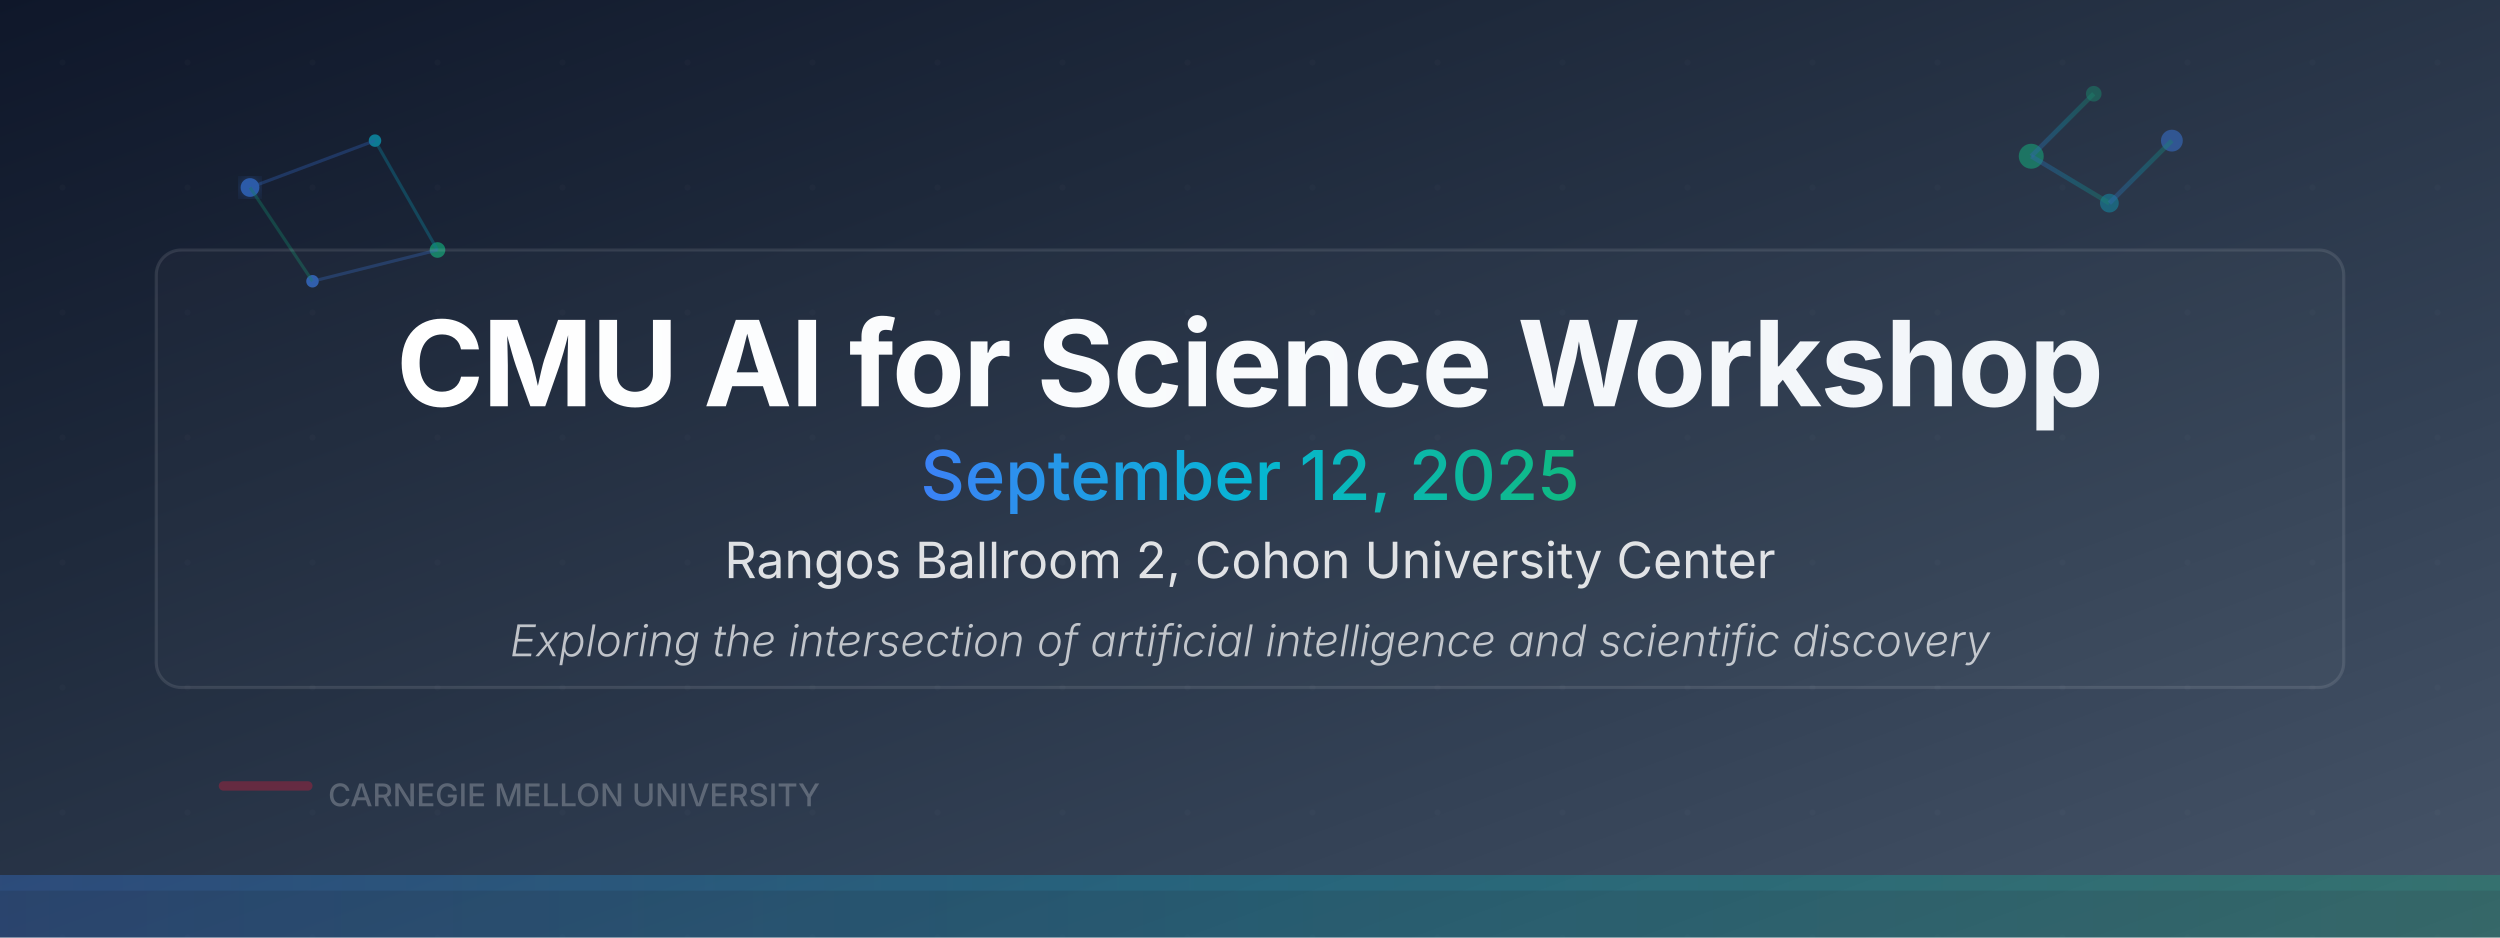
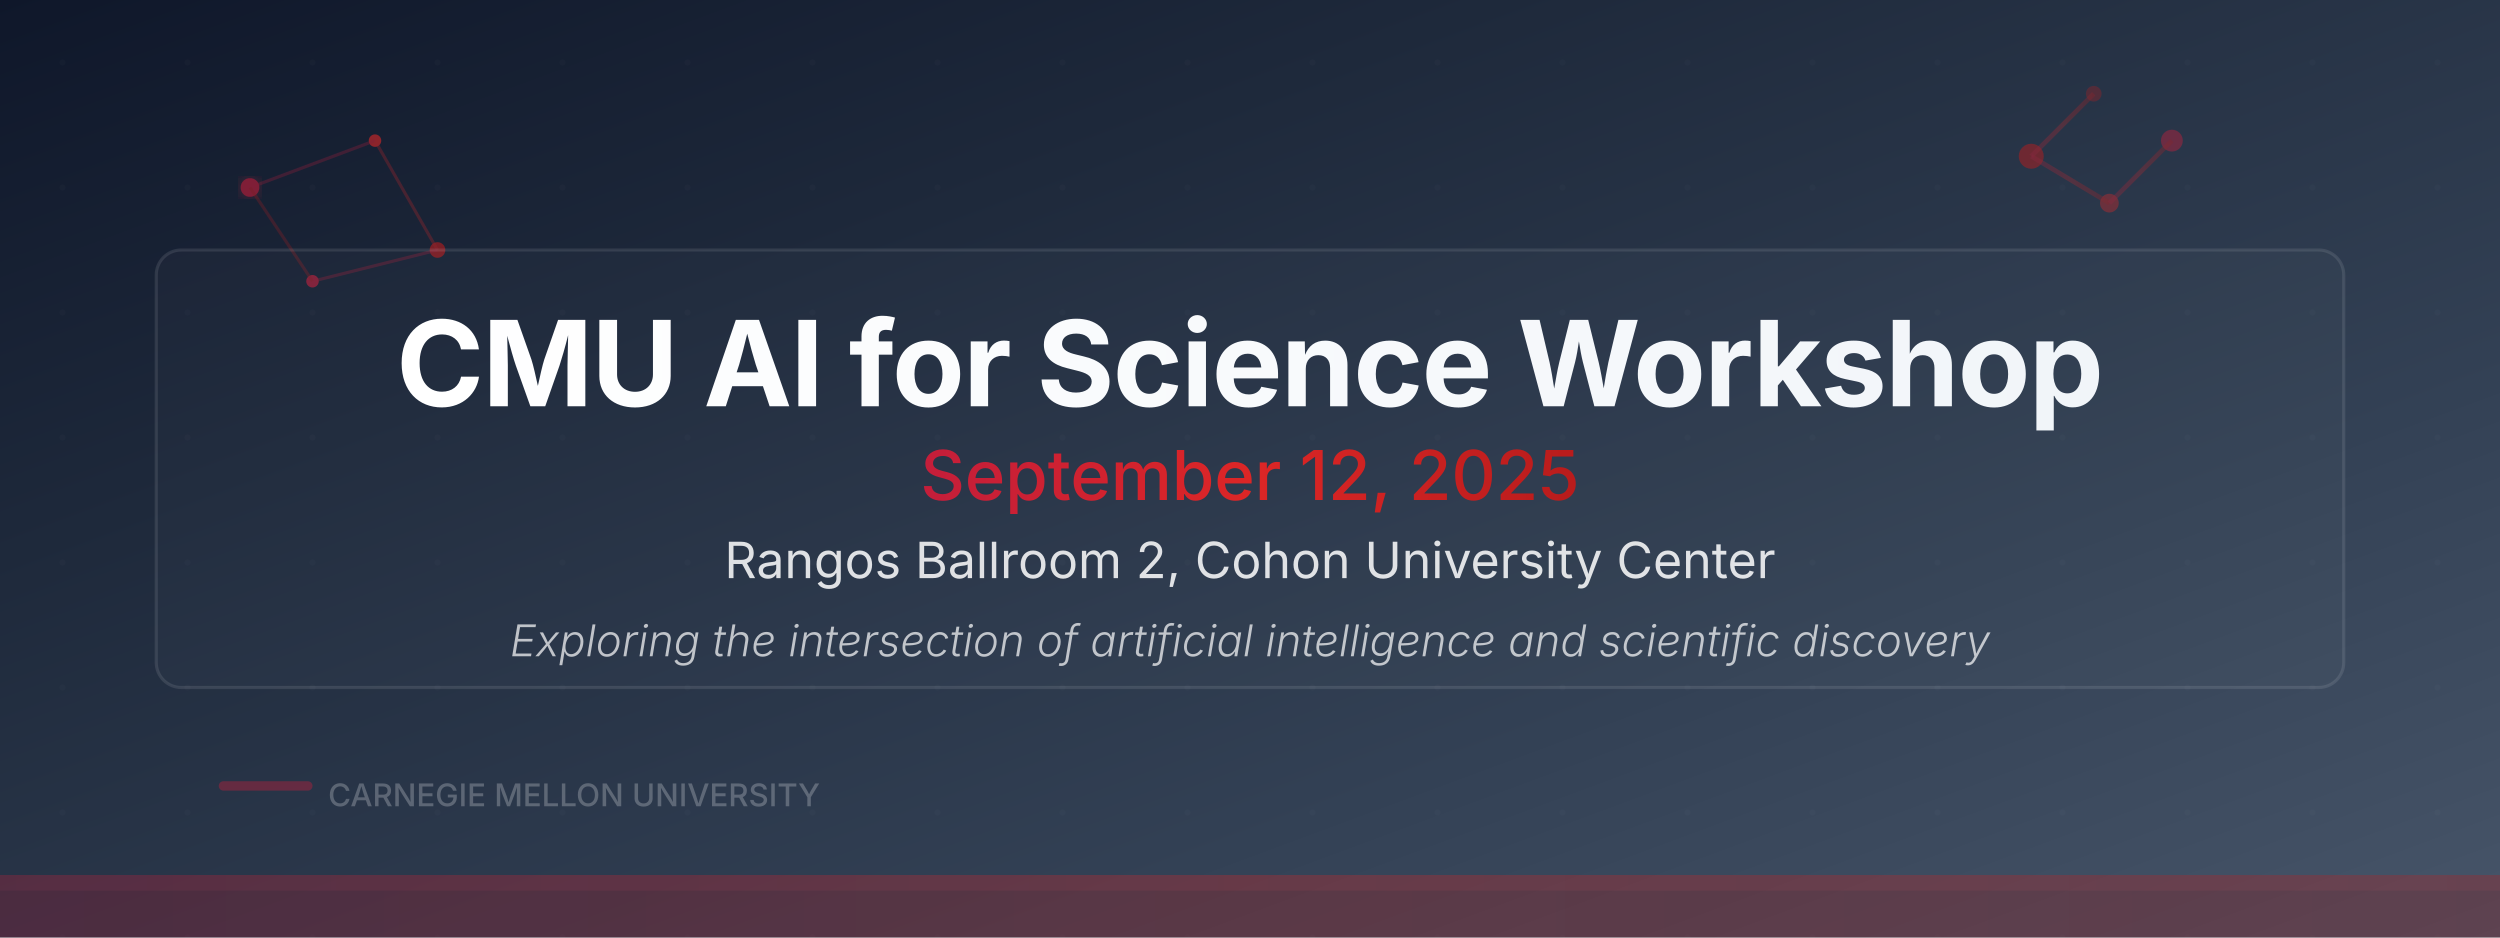
<svg xmlns="http://www.w3.org/2000/svg" width="800" height="300">
  <defs>
    <linearGradient id="bgGradient" x1="0%" y1="0%" x2="100%" y2="100%">
      <stop offset="0%" style="stop-color:#0f172a;stop-opacity:1" />
      <stop offset="30%" style="stop-color:#1e293b;stop-opacity:1" />
      <stop offset="70%" style="stop-color:#334155;stop-opacity:1" />
      <stop offset="100%" style="stop-color:#475569;stop-opacity:1" />
    </linearGradient>
    <linearGradient id="accentGradient" x1="0%" y1="0%" x2="100%" y2="0%">
-       <stop offset="0%" style="stop-color:#3b82f6;stop-opacity:1" />
-       <stop offset="50%" style="stop-color:#06b6d4;stop-opacity:1" />
-       <stop offset="100%" style="stop-color:#10b981;stop-opacity:1" />
+       <stop offset="0%" style="stop-color:#c41e3a;stop-opacity:1" />
+       <stop offset="50%" style="stop-color:#dc2626;stop-opacity:1" />
+       <stop offset="100%" style="stop-color:#b91c1c;stop-opacity:1" />
    </linearGradient>
    <linearGradient id="titleGradient" x1="0%" y1="0%" x2="100%" y2="0%">
      <stop offset="0%" style="stop-color:#ffffff;stop-opacity:1" />
      <stop offset="100%" style="stop-color:#f1f5f9;stop-opacity:1" />
    </linearGradient>
    <pattern id="dotPattern" x="0" y="0" width="40" height="40" patternUnits="userSpaceOnUse">
      <circle cx="20" cy="20" r="1" fill="rgba(255,255,255,0.05)" />
    </pattern>
    <filter id="glow">
      <feGaussianBlur stdDeviation="3" result="coloredBlur" />
      <feMerge>
        <feMergeNode in="coloredBlur" />
        <feMergeNode in="SourceGraphic" />
      </feMerge>
    </filter>
  </defs>
  <rect width="800" height="300" fill="url(#bgGradient)" />
  <rect width="800" height="300" fill="url(#dotPattern)" opacity="0.3" />
  <g opacity="0.6">
-     <circle cx="80" cy="60" r="3" fill="#3b82f6" filter="url(#glow)" />
-     <circle cx="120" cy="45" r="2" fill="#06b6d4" />
-     <circle cx="140" cy="80" r="2.5" fill="#10b981" />
-     <circle cx="100" cy="90" r="2" fill="#3b82f6" />
-     <line x1="80" y1="60" x2="120" y2="45" stroke="#3b82f6" stroke-width="1" opacity="0.4" />
-     <line x1="120" y1="45" x2="140" y2="80" stroke="#06b6d4" stroke-width="1" opacity="0.4" />
-     <line x1="80" y1="60" x2="100" y2="90" stroke="#10b981" stroke-width="1" opacity="0.4" />
-     <line x1="100" y1="90" x2="140" y2="80" stroke="#3b82f6" stroke-width="1" opacity="0.4" />
+     <circle cx="80" cy="60" r="3" fill="#c41e3a" filter="url(#glow)" />
+     <circle cx="120" cy="45" r="2" fill="#dc2626" />
+     <circle cx="140" cy="80" r="2.5" fill="#b91c1c" />
+     <circle cx="100" cy="90" r="2" fill="#c41e3a" />
+     <line x1="80" y1="60" x2="120" y2="45" stroke="#c41e3a" stroke-width="1" opacity="0.4" />
+     <line x1="120" y1="45" x2="140" y2="80" stroke="#dc2626" stroke-width="1" opacity="0.4" />
+     <line x1="80" y1="60" x2="100" y2="90" stroke="#b91c1c" stroke-width="1" opacity="0.4" />
+     <line x1="100" y1="90" x2="140" y2="80" stroke="#c41e3a" stroke-width="1" opacity="0.4" />
    <g transform="translate(650, 50)">
-       <circle cx="0" cy="0" r="4" fill="#10b981" opacity="0.8" />
-       <circle cx="25" cy="15" r="3" fill="#06b6d4" opacity="0.6" />
-       <circle cx="45" cy="-5" r="3.5" fill="#3b82f6" opacity="0.7" />
-       <circle cx="20" cy="-20" r="2.5" fill="#10b981" opacity="0.5" />
+       <circle cx="0" cy="0" r="4" fill="#b91c1c" opacity="0.8" />
+       <circle cx="25" cy="15" r="3" fill="#dc2626" opacity="0.6" />
+       <circle cx="45" cy="-5" r="3.5" fill="#c41e3a" opacity="0.7" />
+       <circle cx="20" cy="-20" r="2.5" fill="#b91c1c" opacity="0.5" />
      <line x1="0" y1="0" x2="25" y2="15" stroke="url(#accentGradient)" stroke-width="1.5" opacity="0.4" />
      <line x1="25" y1="15" x2="45" y2="-5" stroke="url(#accentGradient)" stroke-width="1.5" opacity="0.4" />
      <line x1="0" y1="0" x2="20" y2="-20" stroke="url(#accentGradient)" stroke-width="1.5" opacity="0.4" />
    </g>
  </g>
  <g opacity="0.3">
    <rect x="0" y="280" width="800" height="20" fill="url(#accentGradient)" />
    <rect x="0" y="285" width="800" height="15" fill="rgba(0,0,0,0.2)" />
  </g>
  <rect x="50" y="80" width="700" height="140" fill="rgba(255,255,255,0.02)" rx="8" stroke="rgba(255,255,255,0.1)" stroke-width="1" />
  <text x="400" y="130" font-family="system-ui, -apple-system, sans-serif" font-size="38" font-weight="700" text-anchor="middle" fill="url(#titleGradient)" letter-spacing="-0.5px">
    CMU AI for Science Workshop
  </text>
  <text x="400" y="160" font-family="system-ui, -apple-system, sans-serif" font-size="22" font-weight="500" text-anchor="middle" fill="url(#accentGradient)">
    September 12, 2025
  </text>
  <text x="400" y="185" font-family="system-ui, -apple-system, sans-serif" font-size="16" font-weight="400" text-anchor="middle" fill="rgba(255,255,255,0.85)">
    Rangos Ballroom 2, Cohon University Center
  </text>
  <text x="400" y="210" font-family="system-ui, -apple-system, sans-serif" font-size="14" font-weight="300" text-anchor="middle" fill="rgba(255,255,255,0.7)" font-style="italic">
    Exploring the intersection of artificial intelligence and scientific discovery
  </text>
  <g transform="translate(70, 250)" opacity="0.4">
    <rect x="0" y="0" width="30" height="3" fill="#c41e3a" rx="1.5" />
    <text x="35" y="8" font-family="system-ui, -apple-system, sans-serif" font-size="10" fill="rgba(255,255,255,0.6)" font-weight="500">CARNEGIE MELLON UNIVERSITY</text>
  </g>
</svg>
